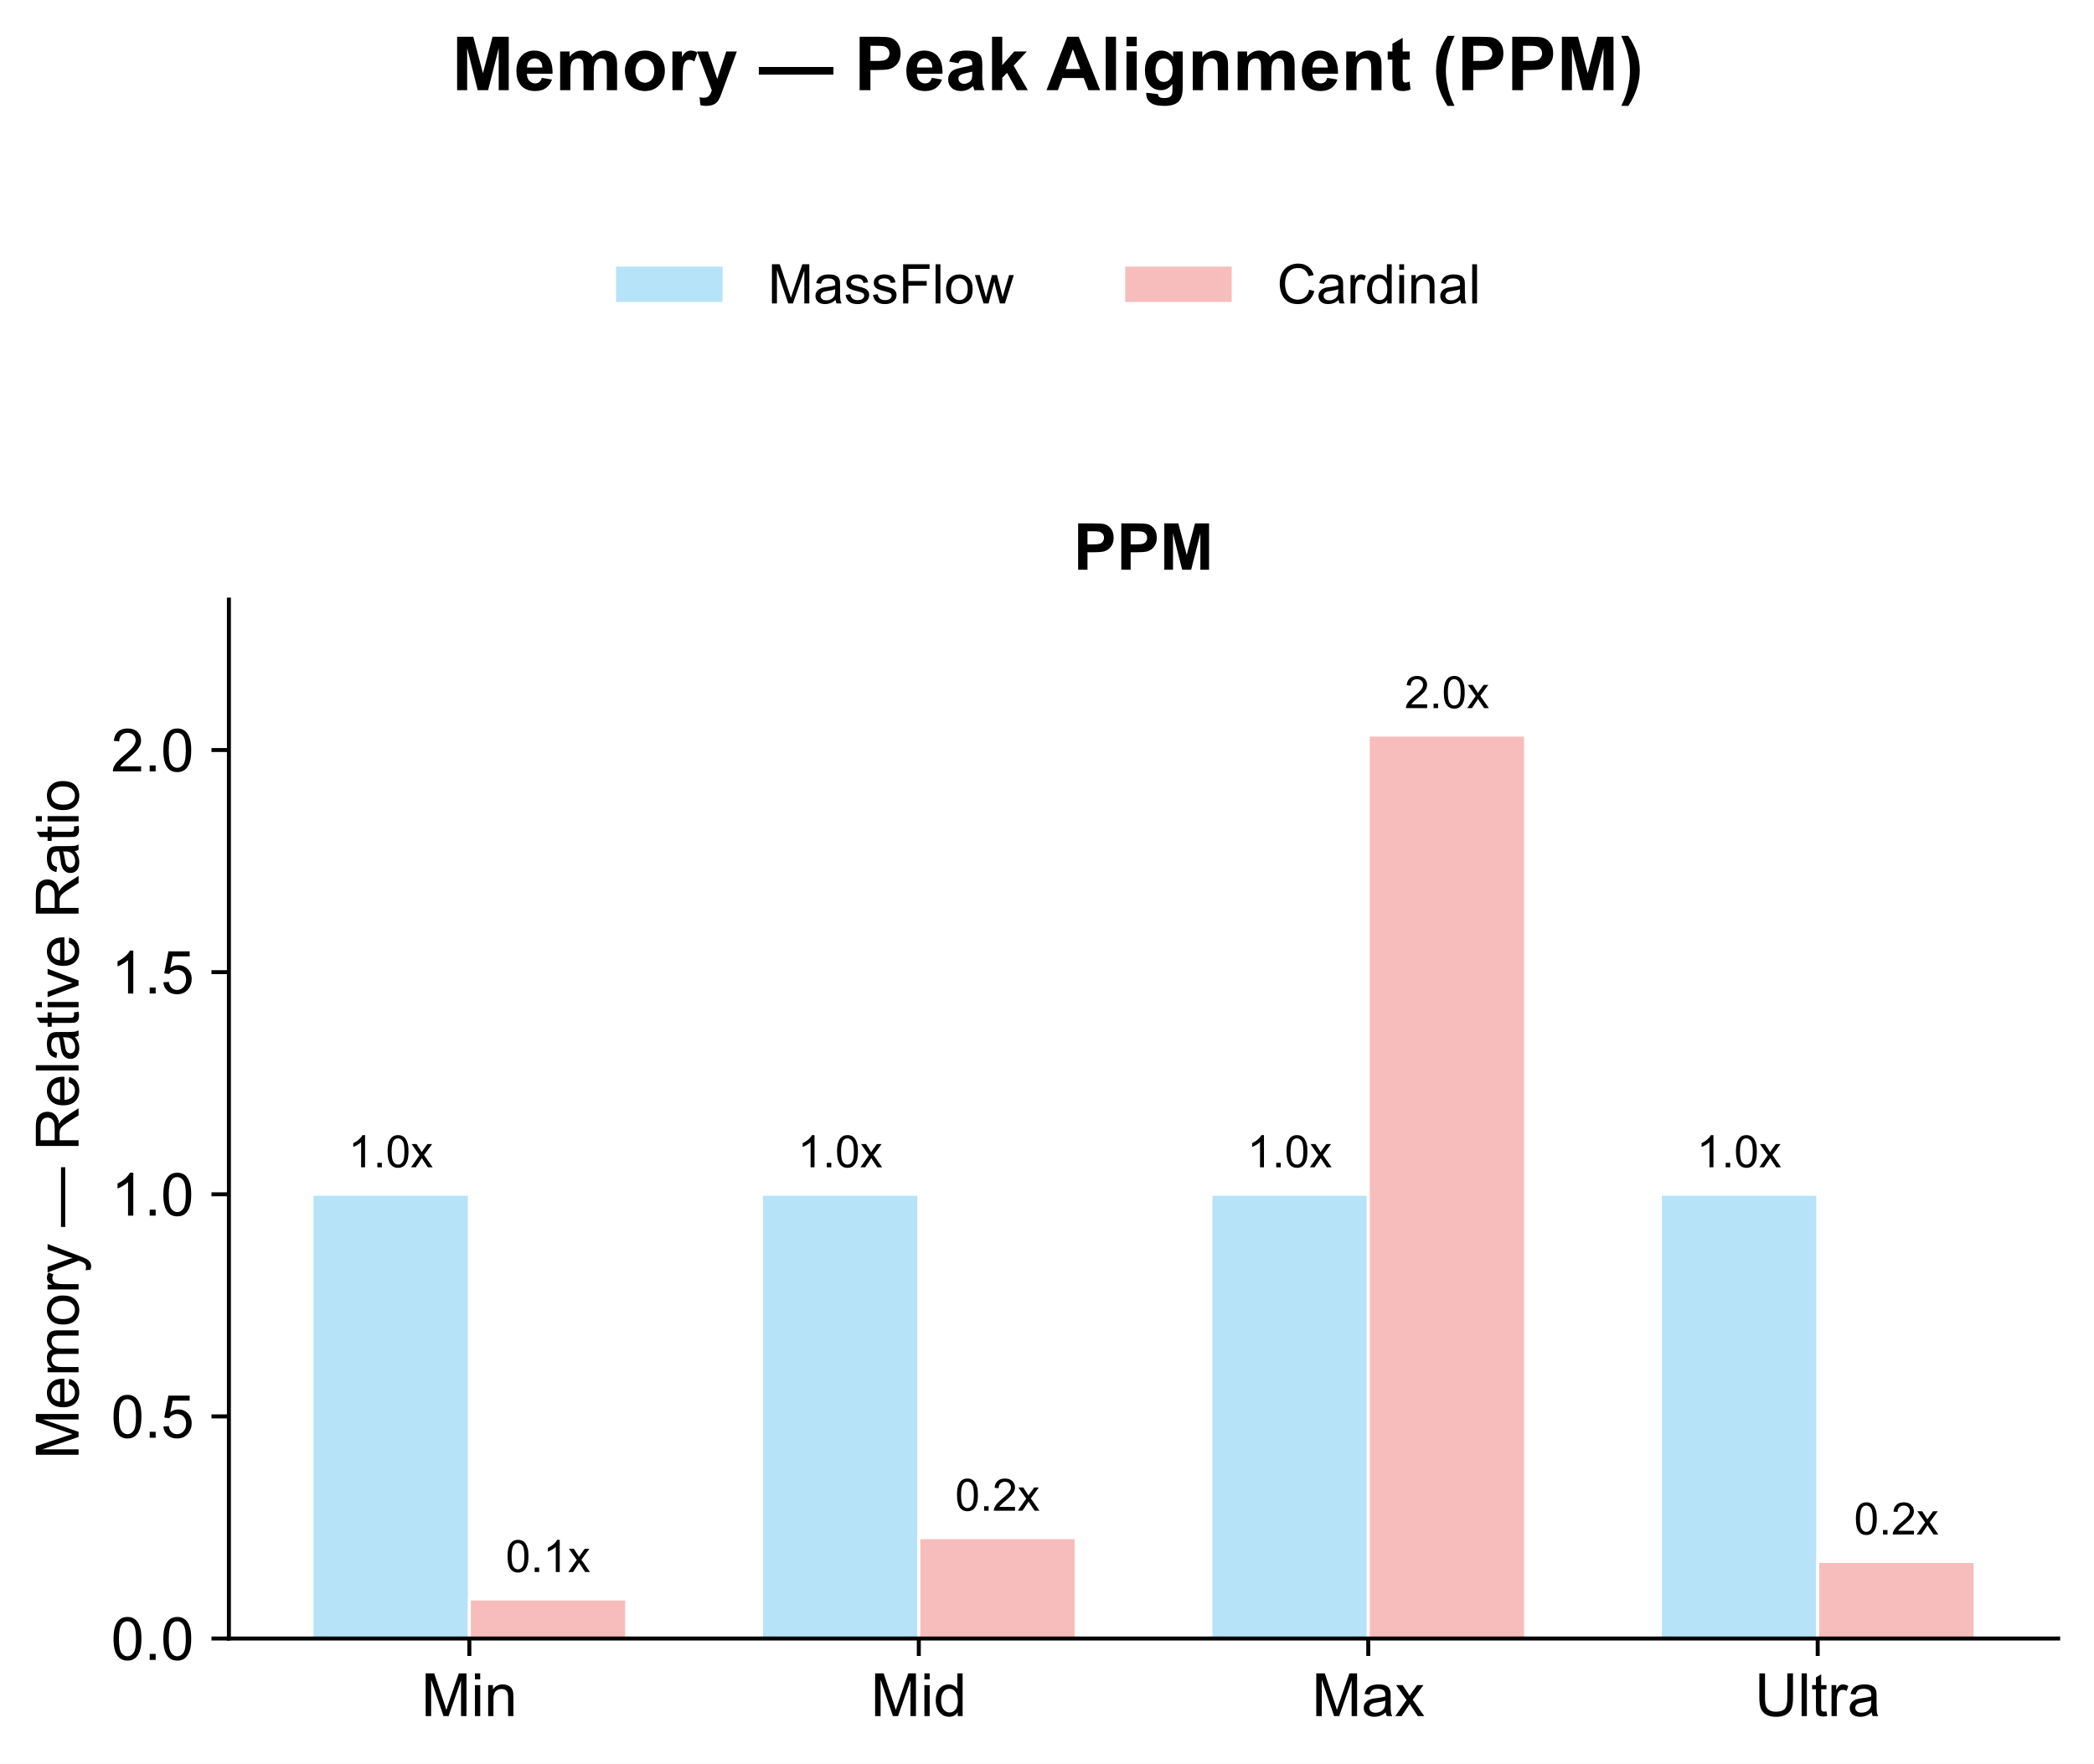
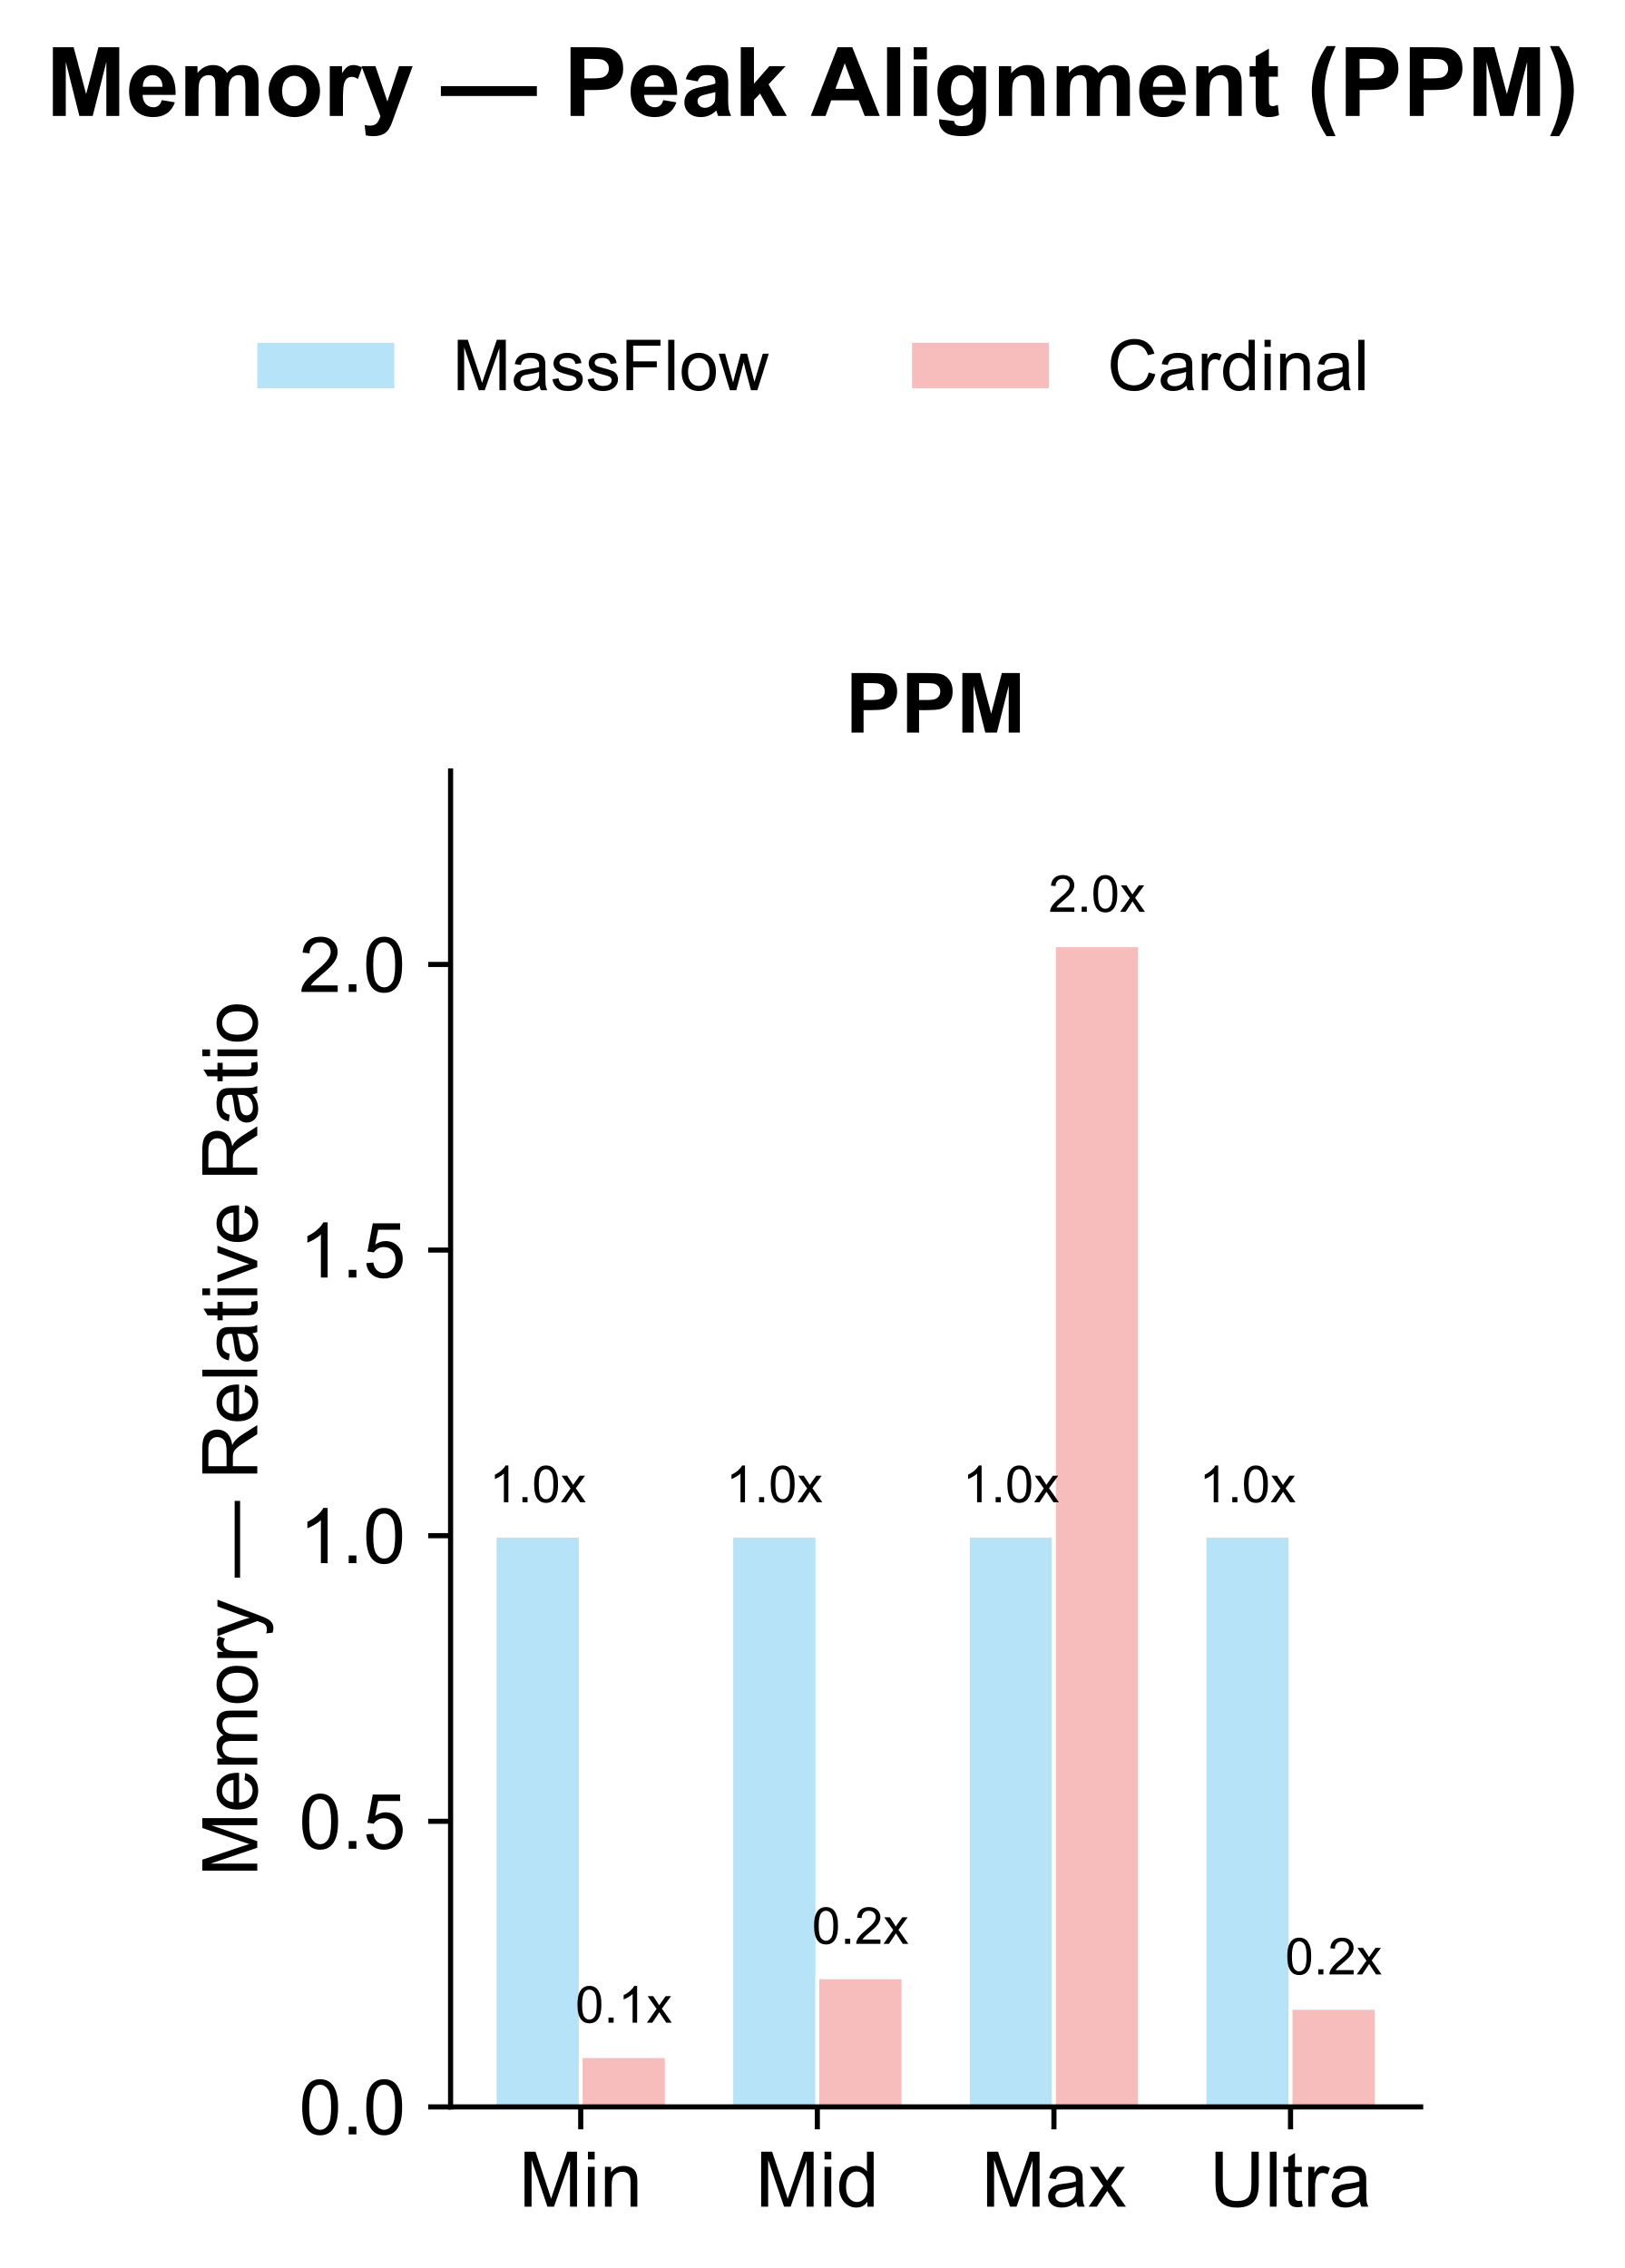
- <svg xmlns="http://www.w3.org/2000/svg" xmlns:xlink="http://www.w3.org/1999/xlink" width="420.769pt" height="354.414pt" viewBox="0 0 420.769 354.414" version="1.1">
+ <svg xmlns="http://www.w3.org/2000/svg" xmlns:xlink="http://www.w3.org/1999/xlink" width="253.873pt" height="354.414pt" viewBox="0 0 253.873 354.414" version="1.1">
  <defs>
    <style type="text/css">*{stroke-linejoin: round; stroke-linecap: butt}</style>
  </defs>
  <g id="figure_1">
    <g id="patch_1">
-       <path d="M 0 354.414  L 420.769 354.414  L 420.769 0  L 0 0  z " style="fill: #ffffff" />
+       <path d="M 0 354.414  L 253.873 354.414  L 253.873 0  L 0 0  z " style="fill: #ffffff" />
    </g>
    <g id="axes_1">
      <g id="patch_2">
-         <path d="M 45.995 329.24  L 413.569 329.24  L 413.569 120.48  L 45.995 120.48  z " style="fill: #ffffff" />
+         <path d="M 70.403 329.24  L 221.976 329.24  L 221.976 120.48  L 70.403 120.48  z " style="fill: #ffffff" />
      </g>
      <g id="patch_3">
-         <path d="M 62.703 329.24  L 94.312 329.24  L 94.312 239.975  L 62.703 239.975  z " clip-path="url(#p5a927bad70)" style="fill: #b6e3f8; stroke: #ffffff; stroke-width: 0.6; stroke-linejoin: miter" />
+         <path d="M 77.292 329.24  L 90.736 329.24  L 90.736 239.975  L 77.292 239.975  z " clip-path="url(#pa84dc35e44)" style="fill: #b6e3f8; stroke: #ffffff; stroke-width: 0.6; stroke-linejoin: miter" />
      </g>
      <g id="patch_4">
-         <path d="M 153.016 329.24  L 184.625 329.24  L 184.625 239.975  L 153.016 239.975  z " clip-path="url(#p5a927bad70)" style="fill: #b6e3f8; stroke: #ffffff; stroke-width: 0.6; stroke-linejoin: miter" />
+         <path d="M 114.262 329.24  L 127.705 329.24  L 127.705 239.975  L 114.262 239.975  z " clip-path="url(#pa84dc35e44)" style="fill: #b6e3f8; stroke: #ffffff; stroke-width: 0.6; stroke-linejoin: miter" />
      </g>
      <g id="patch_5">
-         <path d="M 243.329 329.24  L 274.938 329.24  L 274.938 239.975  L 243.329 239.975  z " clip-path="url(#p5a927bad70)" style="fill: #b6e3f8; stroke: #ffffff; stroke-width: 0.6; stroke-linejoin: miter" />
+         <path d="M 151.231 329.24  L 164.674 329.24  L 164.674 239.975  L 151.231 239.975  z " clip-path="url(#pa84dc35e44)" style="fill: #b6e3f8; stroke: #ffffff; stroke-width: 0.6; stroke-linejoin: miter" />
      </g>
      <g id="patch_6">
-         <path d="M 333.642 329.24  L 365.251 329.24  L 365.251 239.975  L 333.642 239.975  z " clip-path="url(#p5a927bad70)" style="fill: #b6e3f8; stroke: #ffffff; stroke-width: 0.6; stroke-linejoin: miter" />
+         <path d="M 188.2 329.24  L 201.643 329.24  L 201.643 239.975  L 188.2 239.975  z " clip-path="url(#pa84dc35e44)" style="fill: #b6e3f8; stroke: #ffffff; stroke-width: 0.6; stroke-linejoin: miter" />
      </g>
      <g id="patch_7">
-         <path d="M 94.312 329.24  L 125.922 329.24  L 125.922 321.3  L 94.312 321.3  z " clip-path="url(#p5a927bad70)" style="fill: #f7bdbc; stroke: #ffffff; stroke-width: 0.6; stroke-linejoin: miter" />
+         <path d="M 90.736 329.24  L 104.179 329.24  L 104.179 321.3  L 90.736 321.3  z " clip-path="url(#pa84dc35e44)" style="fill: #f7bdbc; stroke: #ffffff; stroke-width: 0.6; stroke-linejoin: miter" />
      </g>
      <g id="patch_8">
-         <path d="M 184.625 329.24  L 216.235 329.24  L 216.235 308.981  L 184.625 308.981  z " clip-path="url(#p5a927bad70)" style="fill: #f7bdbc; stroke: #ffffff; stroke-width: 0.6; stroke-linejoin: miter" />
+         <path d="M 127.705 329.24  L 141.148 329.24  L 141.148 308.981  L 127.705 308.981  z " clip-path="url(#pa84dc35e44)" style="fill: #f7bdbc; stroke: #ffffff; stroke-width: 0.6; stroke-linejoin: miter" />
      </g>
      <g id="patch_9">
-         <path d="M 274.938 329.24  L 306.548 329.24  L 306.548 147.71  L 274.938 147.71  z " clip-path="url(#p5a927bad70)" style="fill: #f7bdbc; stroke: #ffffff; stroke-width: 0.6; stroke-linejoin: miter" />
+         <path d="M 164.674 329.24  L 178.117 329.24  L 178.117 147.71  L 164.674 147.71  z " clip-path="url(#pa84dc35e44)" style="fill: #f7bdbc; stroke: #ffffff; stroke-width: 0.6; stroke-linejoin: miter" />
      </g>
      <g id="patch_10">
-         <path d="M 365.251 329.24  L 396.861 329.24  L 396.861 313.763  L 365.251 313.763  z " clip-path="url(#p5a927bad70)" style="fill: #f7bdbc; stroke: #ffffff; stroke-width: 0.6; stroke-linejoin: miter" />
+         <path d="M 201.643 329.24  L 215.087 329.24  L 215.087 313.763  L 201.643 313.763  z " clip-path="url(#pa84dc35e44)" style="fill: #f7bdbc; stroke: #ffffff; stroke-width: 0.6; stroke-linejoin: miter" />
      </g>
      <g id="matplotlib.axis_1">
        <g id="xtick_1">
          <g id="line2d_1">
            <defs>
-               <path id="mf1ffdac01d" d="M 0 0  L 0 3.5  " style="stroke: #000000; stroke-width: 0.8" />
+               <path id="mf8860fa8dc" d="M 0 0  L 0 3.5  " style="stroke: #000000; stroke-width: 0.8" />
            </defs>
            <g>
-               <use xlink:href="#mf1ffdac01d" x="94.312" y="329.24" style="stroke: #000000; stroke-width: 0.8" />
+               <use xlink:href="#mf8860fa8dc" x="90.736" y="329.24" style="stroke: #000000; stroke-width: 0.8" />
            </g>
          </g>
          <g id="text_1">
-             <g transform="translate(84.64493 344.8294) scale(0.12 -0.12)">
+             <g transform="translate(81.06814 344.8294) scale(0.12 -0.12)">
              <defs>
                <path id="ArialMT-4d" d="M 475 0  L 475 4581  L 1388 4581  L 2472 1338  Q 2622 884 2691 659  Q 2769 909 2934 1394  L 4031 4581  L 4847 4581  L 4847 0  L 4263 0  L 4263 3834  L 2931 0  L 2384 0  L 1059 3900  L 1059 0  L 475 0  z " transform="scale(0.015625)" />
                <path id="ArialMT-69" d="M 425 3934  L 425 4581  L 988 4581  L 988 3934  L 425 3934  z M 425 0  L 425 3319  L 988 3319  L 988 0  L 425 0  z " transform="scale(0.015625)" />
                <path id="ArialMT-6e" d="M 422 0  L 422 3319  L 928 3319  L 928 2847  Q 1294 3394 1984 3394  Q 2284 3394 2536 3286  Q 2788 3178 2913 3003  Q 3038 2828 3088 2588  Q 3119 2431 3119 2041  L 3119 0  L 2556 0  L 2556 2019  Q 2556 2363 2490 2533  Q 2425 2703 2258 2804  Q 2091 2906 1866 2906  Q 1506 2906 1245 2678  Q 984 2450 984 1813  L 984 0  L 422 0  z " transform="scale(0.015625)" />
              </defs>
              <use xlink:href="#ArialMT-4d" />
              <use xlink:href="#ArialMT-69" transform="translate(83.30078 0)" />
              <use xlink:href="#ArialMT-6e" transform="translate(105.5176 0)" />
            </g>
          </g>
        </g>
        <g id="xtick_2">
          <g id="line2d_2">
            <g>
-               <use xlink:href="#mf1ffdac01d" x="184.625" y="329.24" style="stroke: #000000; stroke-width: 0.8" />
+               <use xlink:href="#mf8860fa8dc" x="127.705" y="329.24" style="stroke: #000000; stroke-width: 0.8" />
            </g>
          </g>
          <g id="text_2">
-             <g transform="translate(174.9579 344.8294) scale(0.12 -0.12)">
+             <g transform="translate(118.0373 344.8294) scale(0.12 -0.12)">
              <defs>
                <path id="ArialMT-64" d="M 2575 0  L 2575 419  Q 2259 -75 1647 -75  Q 1250 -75 917 144  Q 584 363 401 755  Q 219 1147 219 1656  Q 219 2153 384 2558  Q 550 2963 881 3178  Q 1213 3394 1622 3394  Q 1922 3394 2156 3267  Q 2391 3141 2538 2938  L 2538 4581  L 3097 4581  L 3097 0  L 2575 0  z M 797 1656  Q 797 1019 1065 703  Q 1334 388 1700 388  Q 2069 388 2326 689  Q 2584 991 2584 1609  Q 2584 2291 2321 2609  Q 2059 2928 1675 2928  Q 1300 2928 1048 2622  Q 797 2316 797 1656  z " transform="scale(0.015625)" />
              </defs>
              <use xlink:href="#ArialMT-4d" />
              <use xlink:href="#ArialMT-69" transform="translate(83.30078 0)" />
              <use xlink:href="#ArialMT-64" transform="translate(105.5176 0)" />
            </g>
          </g>
        </g>
        <g id="xtick_3">
          <g id="line2d_3">
            <g>
-               <use xlink:href="#mf1ffdac01d" x="274.938" y="329.24" style="stroke: #000000; stroke-width: 0.8" />
+               <use xlink:href="#mf8860fa8dc" x="164.674" y="329.24" style="stroke: #000000; stroke-width: 0.8" />
            </g>
          </g>
          <g id="text_3">
-             <g transform="translate(263.604 344.8294) scale(0.12 -0.12)">
+             <g transform="translate(153.3397 344.8294) scale(0.12 -0.12)">
              <defs>
                <path id="ArialMT-61" d="M 2588 409  Q 2275 144 1986 34  Q 1697 -75 1366 -75  Q 819 -75 525 192  Q 231 459 231 875  Q 231 1119 342 1320  Q 453 1522 633 1644  Q 813 1766 1038 1828  Q 1203 1872 1538 1913  Q 2219 1994 2541 2106  Q 2544 2222 2544 2253  Q 2544 2597 2384 2738  Q 2169 2928 1744 2928  Q 1347 2928 1158 2789  Q 969 2650 878 2297  L 328 2372  Q 403 2725 575 2942  Q 747 3159 1072 3276  Q 1397 3394 1825 3394  Q 2250 3394 2515 3294  Q 2781 3194 2906 3042  Q 3031 2891 3081 2659  Q 3109 2516 3109 2141  L 3109 1391  Q 3109 606 3145 398  Q 3181 191 3288 0  L 2700 0  Q 2613 175 2588 409  z M 2541 1666  Q 2234 1541 1622 1453  Q 1275 1403 1131 1340  Q 988 1278 909 1158  Q 831 1038 831 891  Q 831 666 1001 516  Q 1172 366 1500 366  Q 1825 366 2078 508  Q 2331 650 2450 897  Q 2541 1088 2541 1459  L 2541 1666  z " transform="scale(0.015625)" />
                <path id="ArialMT-78" d="M 47 0  L 1259 1725  L 138 3319  L 841 3319  L 1350 2541  Q 1494 2319 1581 2169  Q 1719 2375 1834 2534  L 2394 3319  L 3066 3319  L 1919 1756  L 3153 0  L 2463 0  L 1781 1031  L 1600 1309  L 728 0  L 47 0  z " transform="scale(0.015625)" />
              </defs>
              <use xlink:href="#ArialMT-4d" />
              <use xlink:href="#ArialMT-61" transform="translate(83.30078 0)" />
              <use xlink:href="#ArialMT-78" transform="translate(138.916 0)" />
            </g>
          </g>
        </g>
        <g id="xtick_4">
          <g id="line2d_4">
            <g>
-               <use xlink:href="#mf1ffdac01d" x="365.251" y="329.24" style="stroke: #000000; stroke-width: 0.8" />
+               <use xlink:href="#mf8860fa8dc" x="201.643" y="329.24" style="stroke: #000000; stroke-width: 0.8" />
            </g>
          </g>
          <g id="text_4">
-             <g transform="translate(352.5838 344.8294) scale(0.12 -0.12)">
+             <g transform="translate(188.9758 344.8294) scale(0.12 -0.12)">
              <defs>
                <path id="ArialMT-55" d="M 3500 4581  L 4106 4581  L 4106 1934  Q 4106 1244 3950 837  Q 3794 431 3386 176  Q 2978 -78 2316 -78  Q 1672 -78 1262 144  Q 853 366 678 786  Q 503 1206 503 1934  L 503 4581  L 1109 4581  L 1109 1938  Q 1109 1341 1220 1058  Q 1331 775 1601 622  Q 1872 469 2263 469  Q 2931 469 3215 772  Q 3500 1075 3500 1938  L 3500 4581  z " transform="scale(0.015625)" />
                <path id="ArialMT-6c" d="M 409 0  L 409 4581  L 972 4581  L 972 0  L 409 0  z " transform="scale(0.015625)" />
                <path id="ArialMT-74" d="M 1650 503  L 1731 6  Q 1494 -44 1306 -44  Q 1000 -44 831 53  Q 663 150 594 308  Q 525 466 525 972  L 525 2881  L 113 2881  L 113 3319  L 525 3319  L 525 4141  L 1084 4478  L 1084 3319  L 1650 3319  L 1650 2881  L 1084 2881  L 1084 941  Q 1084 700 1114 631  Q 1144 563 1211 522  Q 1278 481 1403 481  Q 1497 481 1650 503  z " transform="scale(0.015625)" />
                <path id="ArialMT-72" d="M 416 0  L 416 3319  L 922 3319  L 922 2816  Q 1116 3169 1280 3281  Q 1444 3394 1641 3394  Q 1925 3394 2219 3213  L 2025 2691  Q 1819 2813 1613 2813  Q 1428 2813 1281 2702  Q 1134 2591 1072 2394  Q 978 2094 978 1738  L 978 0  L 416 0  z " transform="scale(0.015625)" />
              </defs>
              <use xlink:href="#ArialMT-55" />
              <use xlink:href="#ArialMT-6c" transform="translate(72.2168 0)" />
              <use xlink:href="#ArialMT-74" transform="translate(94.43359 0)" />
              <use xlink:href="#ArialMT-72" transform="translate(122.2168 0)" />
              <use xlink:href="#ArialMT-61" transform="translate(155.5176 0)" />
            </g>
          </g>
        </g>
      </g>
      <g id="matplotlib.axis_2">
        <g id="ytick_1">
          <g id="line2d_5">
            <defs>
-               <path id="m95d7e58c2b" d="M 0 0  L -3.5 0  " style="stroke: #000000; stroke-width: 0.8" />
+               <path id="ma672ffa39c" d="M 0 0  L -3.5 0  " style="stroke: #000000; stroke-width: 0.8" />
            </defs>
            <g>
-               <use xlink:href="#m95d7e58c2b" x="45.995" y="329.24" style="stroke: #000000; stroke-width: 0.8" />
+               <use xlink:href="#ma672ffa39c" x="70.403" y="329.24" style="stroke: #000000; stroke-width: 0.8" />
            </g>
          </g>
          <g id="text_5">
-             <g transform="translate(22.315 333.5347) scale(0.12 -0.12)">
+             <g transform="translate(46.72258 333.5347) scale(0.12 -0.12)">
              <defs>
                <path id="ArialMT-30" d="M 266 2259  Q 266 3072 433 3567  Q 600 4063 929 4331  Q 1259 4600 1759 4600  Q 2128 4600 2406 4451  Q 2684 4303 2865 4023  Q 3047 3744 3150 3342  Q 3253 2941 3253 2259  Q 3253 1453 3087 958  Q 2922 463 2592 192  Q 2263 -78 1759 -78  Q 1097 -78 719 397  Q 266 969 266 2259  z M 844 2259  Q 844 1131 1108 757  Q 1372 384 1759 384  Q 2147 384 2411 759  Q 2675 1134 2675 2259  Q 2675 3391 2411 3762  Q 2147 4134 1753 4134  Q 1366 4134 1134 3806  Q 844 3388 844 2259  z " transform="scale(0.015625)" />
                <path id="ArialMT-2e" d="M 581 0  L 581 641  L 1222 641  L 1222 0  L 581 0  z " transform="scale(0.015625)" />
              </defs>
              <use xlink:href="#ArialMT-30" />
              <use xlink:href="#ArialMT-2e" transform="translate(55.61523 0)" />
              <use xlink:href="#ArialMT-30" transform="translate(83.39844 0)" />
            </g>
          </g>
        </g>
        <g id="ytick_2">
          <g id="line2d_6">
            <g>
-               <use xlink:href="#m95d7e58c2b" x="45.995" y="284.607" style="stroke: #000000; stroke-width: 0.8" />
+               <use xlink:href="#ma672ffa39c" x="70.403" y="284.607" style="stroke: #000000; stroke-width: 0.8" />
            </g>
          </g>
          <g id="text_6">
-             <g transform="translate(22.315 288.902) scale(0.12 -0.12)">
+             <g transform="translate(46.72258 288.902) scale(0.12 -0.12)">
              <defs>
                <path id="ArialMT-35" d="M 266 1200  L 856 1250  Q 922 819 1161 601  Q 1400 384 1738 384  Q 2144 384 2425 690  Q 2706 997 2706 1503  Q 2706 1984 2436 2262  Q 2166 2541 1728 2541  Q 1456 2541 1237 2417  Q 1019 2294 894 2097  L 366 2166  L 809 4519  L 3088 4519  L 3088 3981  L 1259 3981  L 1013 2750  Q 1425 3038 1878 3038  Q 2478 3038 2890 2622  Q 3303 2206 3303 1553  Q 3303 931 2941 478  Q 2500 -78 1738 -78  Q 1113 -78 717 272  Q 322 622 266 1200  z " transform="scale(0.015625)" />
              </defs>
              <use xlink:href="#ArialMT-30" />
              <use xlink:href="#ArialMT-2e" transform="translate(55.61523 0)" />
              <use xlink:href="#ArialMT-35" transform="translate(83.39844 0)" />
            </g>
          </g>
        </g>
        <g id="ytick_3">
          <g id="line2d_7">
            <g>
-               <use xlink:href="#m95d7e58c2b" x="45.995" y="239.975" style="stroke: #000000; stroke-width: 0.8" />
+               <use xlink:href="#ma672ffa39c" x="70.403" y="239.975" style="stroke: #000000; stroke-width: 0.8" />
            </g>
          </g>
          <g id="text_7">
-             <g transform="translate(22.315 244.2693) scale(0.12 -0.12)">
+             <g transform="translate(46.72258 244.2693) scale(0.12 -0.12)">
              <defs>
                <path id="ArialMT-31" d="M 2384 0  L 1822 0  L 1822 3584  Q 1619 3391 1289 3197  Q 959 3003 697 2906  L 697 3450  Q 1169 3672 1522 3987  Q 1875 4303 2022 4600  L 2384 4600  L 2384 0  z " transform="scale(0.015625)" />
              </defs>
              <use xlink:href="#ArialMT-31" />
              <use xlink:href="#ArialMT-2e" transform="translate(55.61523 0)" />
              <use xlink:href="#ArialMT-30" transform="translate(83.39844 0)" />
            </g>
          </g>
        </g>
        <g id="ytick_4">
          <g id="line2d_8">
            <g>
-               <use xlink:href="#m95d7e58c2b" x="45.995" y="195.342" style="stroke: #000000; stroke-width: 0.8" />
+               <use xlink:href="#ma672ffa39c" x="70.403" y="195.342" style="stroke: #000000; stroke-width: 0.8" />
            </g>
          </g>
          <g id="text_8">
-             <g transform="translate(22.315 199.6367) scale(0.12 -0.12)">
+             <g transform="translate(46.72258 199.6367) scale(0.12 -0.12)">
              <use xlink:href="#ArialMT-31" />
              <use xlink:href="#ArialMT-2e" transform="translate(55.61523 0)" />
              <use xlink:href="#ArialMT-35" transform="translate(83.39844 0)" />
            </g>
          </g>
        </g>
        <g id="ytick_5">
          <g id="line2d_9">
            <g>
-               <use xlink:href="#m95d7e58c2b" x="45.995" y="150.709" style="stroke: #000000; stroke-width: 0.8" />
+               <use xlink:href="#ma672ffa39c" x="70.403" y="150.709" style="stroke: #000000; stroke-width: 0.8" />
            </g>
          </g>
          <g id="text_9">
-             <g transform="translate(22.315 155.004) scale(0.12 -0.12)">
+             <g transform="translate(46.72258 155.004) scale(0.12 -0.12)">
              <defs>
                <path id="ArialMT-32" d="M 3222 541  L 3222 0  L 194 0  Q 188 203 259 391  Q 375 700 629 1000  Q 884 1300 1366 1694  Q 2113 2306 2375 2664  Q 2638 3022 2638 3341  Q 2638 3675 2398 3904  Q 2159 4134 1775 4134  Q 1369 4134 1125 3890  Q 881 3647 878 3216  L 300 3275  Q 359 3922 746 4261  Q 1134 4600 1788 4600  Q 2447 4600 2831 4234  Q 3216 3869 3216 3328  Q 3216 3053 3103 2787  Q 2991 2522 2730 2228  Q 2469 1934 1863 1422  Q 1356 997 1212 845  Q 1069 694 975 541  L 3222 541  z " transform="scale(0.015625)" />
              </defs>
              <use xlink:href="#ArialMT-32" />
              <use xlink:href="#ArialMT-2e" transform="translate(55.61523 0)" />
              <use xlink:href="#ArialMT-30" transform="translate(83.39844 0)" />
            </g>
          </g>
        </g>
        <g id="text_10">
-           <g transform="translate(15.78937 293.2094) rotate(-90) scale(0.12 -0.12)">
+           <g transform="translate(40.19695 293.2094) rotate(-90) scale(0.12 -0.12)">
            <defs>
              <path id="ArialMT-65" d="M 2694 1069  L 3275 997  Q 3138 488 2766 206  Q 2394 -75 1816 -75  Q 1088 -75 661 373  Q 234 822 234 1631  Q 234 2469 665 2931  Q 1097 3394 1784 3394  Q 2450 3394 2872 2941  Q 3294 2488 3294 1666  Q 3294 1616 3291 1516  L 816 1516  Q 847 969 1125 678  Q 1403 388 1819 388  Q 2128 388 2347 550  Q 2566 713 2694 1069  z M 847 1978  L 2700 1978  Q 2663 2397 2488 2606  Q 2219 2931 1791 2931  Q 1403 2931 1139 2672  Q 875 2413 847 1978  z " transform="scale(0.015625)" />
              <path id="ArialMT-6d" d="M 422 0  L 422 3319  L 925 3319  L 925 2853  Q 1081 3097 1340 3245  Q 1600 3394 1931 3394  Q 2300 3394 2536 3241  Q 2772 3088 2869 2813  Q 3263 3394 3894 3394  Q 4388 3394 4653 3120  Q 4919 2847 4919 2278  L 4919 0  L 4359 0  L 4359 2091  Q 4359 2428 4304 2576  Q 4250 2725 4106 2815  Q 3963 2906 3769 2906  Q 3419 2906 3187 2673  Q 2956 2441 2956 1928  L 2956 0  L 2394 0  L 2394 2156  Q 2394 2531 2256 2718  Q 2119 2906 1806 2906  Q 1569 2906 1367 2781  Q 1166 2656 1075 2415  Q 984 2175 984 1722  L 984 0  L 422 0  z " transform="scale(0.015625)" />
              <path id="ArialMT-6f" d="M 213 1659  Q 213 2581 725 3025  Q 1153 3394 1769 3394  Q 2453 3394 2887 2945  Q 3322 2497 3322 1706  Q 3322 1066 3130 698  Q 2938 331 2570 128  Q 2203 -75 1769 -75  Q 1072 -75 642 372  Q 213 819 213 1659  z M 791 1659  Q 791 1022 1069 705  Q 1347 388 1769 388  Q 2188 388 2466 706  Q 2744 1025 2744 1678  Q 2744 2294 2464 2611  Q 2184 2928 1769 2928  Q 1347 2928 1069 2612  Q 791 2297 791 1659  z " transform="scale(0.015625)" />
              <path id="ArialMT-79" d="M 397 -1278  L 334 -750  Q 519 -800 656 -800  Q 844 -800 956 -737  Q 1069 -675 1141 -563  Q 1194 -478 1313 -144  Q 1328 -97 1363 -6  L 103 3319  L 709 3319  L 1400 1397  Q 1534 1031 1641 628  Q 1738 1016 1872 1384  L 2581 3319  L 3144 3319  L 1881 -56  Q 1678 -603 1566 -809  Q 1416 -1088 1222 -1217  Q 1028 -1347 759 -1347  Q 597 -1347 397 -1278  z " transform="scale(0.015625)" />
              <path id="ArialMT-20" transform="scale(0.015625)" />
              <path id="ArialMT-2014" d="M 0 1431  L 0 1884  L 6400 1884  L 6400 1431  L 0 1431  z " transform="scale(0.015625)" />
              <path id="ArialMT-52" d="M 503 0  L 503 4581  L 2534 4581  Q 3147 4581 3465 4457  Q 3784 4334 3975 4021  Q 4166 3709 4166 3331  Q 4166 2844 3850 2509  Q 3534 2175 2875 2084  Q 3116 1969 3241 1856  Q 3506 1613 3744 1247  L 4541 0  L 3778 0  L 3172 953  Q 2906 1366 2734 1584  Q 2563 1803 2427 1890  Q 2291 1978 2150 2013  Q 2047 2034 1813 2034  L 1109 2034  L 1109 0  L 503 0  z M 1109 2559  L 2413 2559  Q 2828 2559 3062 2645  Q 3297 2731 3419 2920  Q 3541 3109 3541 3331  Q 3541 3656 3305 3865  Q 3069 4075 2559 4075  L 1109 4075  L 1109 2559  z " transform="scale(0.015625)" />
              <path id="ArialMT-76" d="M 1344 0  L 81 3319  L 675 3319  L 1388 1331  Q 1503 1009 1600 663  Q 1675 925 1809 1294  L 2547 3319  L 3125 3319  L 1869 0  L 1344 0  z " transform="scale(0.015625)" />
            </defs>
            <use xlink:href="#ArialMT-4d" />
            <use xlink:href="#ArialMT-65" transform="translate(83.30078 0)" />
            <use xlink:href="#ArialMT-6d" transform="translate(138.916 0)" />
            <use xlink:href="#ArialMT-6f" transform="translate(222.2168 0)" />
            <use xlink:href="#ArialMT-72" transform="translate(277.832 0)" />
            <use xlink:href="#ArialMT-79" transform="translate(311.1328 0)" />
            <use xlink:href="#ArialMT-20" transform="translate(361.1328 0)" />
            <use xlink:href="#ArialMT-2014" transform="translate(388.916 0)" />
            <use xlink:href="#ArialMT-20" transform="translate(488.916 0)" />
            <use xlink:href="#ArialMT-52" transform="translate(516.6992 0)" />
            <use xlink:href="#ArialMT-65" transform="translate(588.916 0)" />
            <use xlink:href="#ArialMT-6c" transform="translate(644.5312 0)" />
            <use xlink:href="#ArialMT-61" transform="translate(666.748 0)" />
            <use xlink:href="#ArialMT-74" transform="translate(722.3633 0)" />
            <use xlink:href="#ArialMT-69" transform="translate(750.1465 0)" />
            <use xlink:href="#ArialMT-76" transform="translate(772.3633 0)" />
            <use xlink:href="#ArialMT-65" transform="translate(822.3633 0)" />
            <use xlink:href="#ArialMT-20" transform="translate(877.9785 0)" />
            <use xlink:href="#ArialMT-52" transform="translate(905.7617 0)" />
            <use xlink:href="#ArialMT-61" transform="translate(977.9785 0)" />
            <use xlink:href="#ArialMT-74" transform="translate(1033.594 0)" />
            <use xlink:href="#ArialMT-69" transform="translate(1061.377 0)" />
            <use xlink:href="#ArialMT-6f" transform="translate(1083.594 0)" />
          </g>
        </g>
      </g>
      <g id="patch_11">
-         <path d="M 45.995 329.24  L 45.995 120.48  " style="fill: none; stroke: #000000; stroke-width: 0.8; stroke-linejoin: miter; stroke-linecap: square" />
+         <path d="M 70.403 329.24  L 70.403 120.48  " style="fill: none; stroke: #000000; stroke-width: 0.8; stroke-linejoin: miter; stroke-linecap: square" />
      </g>
      <g id="patch_12">
-         <path d="M 45.995 329.24  L 413.569 329.24  " style="fill: none; stroke: #000000; stroke-width: 0.8; stroke-linejoin: miter; stroke-linecap: square" />
+         <path d="M 70.403 329.24  L 221.976 329.24  " style="fill: none; stroke: #000000; stroke-width: 0.8; stroke-linejoin: miter; stroke-linecap: square" />
      </g>
      <g id="text_11">
-         <g transform="translate(70.00267 234.5553) scale(0.09 -0.09)">
+         <g transform="translate(76.45397 234.754) scale(0.08 -0.08)">
          <use xlink:href="#ArialMT-31" />
          <use xlink:href="#ArialMT-2e" transform="translate(55.61523 0)" />
          <use xlink:href="#ArialMT-30" transform="translate(83.39844 0)" />
          <use xlink:href="#ArialMT-78" transform="translate(139.0137 0)" />
        </g>
      </g>
      <g id="text_12">
-         <g transform="translate(160.3156 234.5553) scale(0.09 -0.09)">
+         <g transform="translate(113.4232 234.754) scale(0.08 -0.08)">
          <use xlink:href="#ArialMT-31" />
          <use xlink:href="#ArialMT-2e" transform="translate(55.61523 0)" />
          <use xlink:href="#ArialMT-30" transform="translate(83.39844 0)" />
          <use xlink:href="#ArialMT-78" transform="translate(139.0137 0)" />
        </g>
      </g>
      <g id="text_13">
-         <g transform="translate(250.6286 234.5553) scale(0.09 -0.09)">
+         <g transform="translate(150.3924 234.754) scale(0.08 -0.08)">
          <use xlink:href="#ArialMT-31" />
          <use xlink:href="#ArialMT-2e" transform="translate(55.61523 0)" />
          <use xlink:href="#ArialMT-30" transform="translate(83.39844 0)" />
          <use xlink:href="#ArialMT-78" transform="translate(139.0137 0)" />
        </g>
      </g>
      <g id="text_14">
-         <g transform="translate(340.9415 234.5553) scale(0.09 -0.09)">
+         <g transform="translate(187.3616 234.754) scale(0.08 -0.08)">
          <use xlink:href="#ArialMT-31" />
          <use xlink:href="#ArialMT-2e" transform="translate(55.61523 0)" />
          <use xlink:href="#ArialMT-30" transform="translate(83.39844 0)" />
          <use xlink:href="#ArialMT-78" transform="translate(139.0137 0)" />
        </g>
      </g>
      <g id="text_15">
-         <g transform="translate(101.6122 315.8809) scale(0.09 -0.09)">
+         <g transform="translate(89.89732 316.0797) scale(0.08 -0.08)">
          <use xlink:href="#ArialMT-30" />
          <use xlink:href="#ArialMT-2e" transform="translate(55.61523 0)" />
          <use xlink:href="#ArialMT-31" transform="translate(83.39844 0)" />
          <use xlink:href="#ArialMT-78" transform="translate(139.0137 0)" />
        </g>
      </g>
      <g id="text_16">
-         <g transform="translate(191.9252 303.5613) scale(0.09 -0.09)">
+         <g transform="translate(126.8665 303.76) scale(0.08 -0.08)">
          <use xlink:href="#ArialMT-30" />
          <use xlink:href="#ArialMT-2e" transform="translate(55.61523 0)" />
          <use xlink:href="#ArialMT-32" transform="translate(83.39844 0)" />
          <use xlink:href="#ArialMT-78" transform="translate(139.0137 0)" />
        </g>
      </g>
      <g id="text_17">
-         <g transform="translate(282.2381 142.2902) scale(0.09 -0.09)">
+         <g transform="translate(163.8357 142.489) scale(0.08 -0.08)">
          <use xlink:href="#ArialMT-32" />
          <use xlink:href="#ArialMT-2e" transform="translate(55.61523 0)" />
          <use xlink:href="#ArialMT-30" transform="translate(83.39844 0)" />
          <use xlink:href="#ArialMT-78" transform="translate(139.0137 0)" />
        </g>
      </g>
      <g id="text_18">
-         <g transform="translate(372.5511 308.3432) scale(0.09 -0.09)">
+         <g transform="translate(200.8049 308.542) scale(0.08 -0.08)">
          <use xlink:href="#ArialMT-30" />
          <use xlink:href="#ArialMT-2e" transform="translate(55.61523 0)" />
          <use xlink:href="#ArialMT-32" transform="translate(83.39844 0)" />
          <use xlink:href="#ArialMT-78" transform="translate(139.0137 0)" />
        </g>
      </g>
      <g id="text_19">
-         <g transform="translate(215.6962 114.48) scale(0.13 -0.13)">
+         <g transform="translate(132.1037 114.48) scale(0.13 -0.13)">
          <defs>
            <path id="Arial-BoldMT-50" d="M 466 0  L 466 4581  L 1950 4581  Q 2794 4581 3050 4513  Q 3444 4409 3709 4064  Q 3975 3719 3975 3172  Q 3975 2750 3822 2462  Q 3669 2175 3433 2011  Q 3197 1847 2953 1794  Q 2622 1728 1994 1728  L 1391 1728  L 1391 0  L 466 0  z M 1391 3806  L 1391 2506  L 1897 2506  Q 2444 2506 2628 2578  Q 2813 2650 2917 2803  Q 3022 2956 3022 3159  Q 3022 3409 2875 3571  Q 2728 3734 2503 3775  Q 2338 3806 1838 3806  L 1391 3806  z " transform="scale(0.015625)" />
            <path id="Arial-BoldMT-4d" d="M 453 0  L 453 4581  L 1838 4581  L 2669 1456  L 3491 4581  L 4878 4581  L 4878 0  L 4019 0  L 4019 3606  L 3109 0  L 2219 0  L 1313 3606  L 1313 0  L 453 0  z " transform="scale(0.015625)" />
          </defs>
          <use xlink:href="#Arial-BoldMT-50" />
          <use xlink:href="#Arial-BoldMT-50" transform="translate(66.69922 0)" />
          <use xlink:href="#Arial-BoldMT-4d" transform="translate(133.3984 0)" />
        </g>
      </g>
    </g>
    <g id="text_20">
-       <g transform="translate(90.79242 18.11953) scale(0.15 -0.15)">
+       <g transform="translate(7.2 18.11953) scale(0.15 -0.15)">
        <defs>
          <path id="Arial-BoldMT-65" d="M 2381 1056  L 3256 909  Q 3088 428 2723 176  Q 2359 -75 1813 -75  Q 947 -75 531 491  Q 203 944 203 1634  Q 203 2459 634 2926  Q 1066 3394 1725 3394  Q 2466 3394 2894 2905  Q 3322 2416 3303 1406  L 1103 1406  Q 1113 1016 1316 798  Q 1519 581 1822 581  Q 2028 581 2168 693  Q 2309 806 2381 1056  z M 2431 1944  Q 2422 2325 2234 2523  Q 2047 2722 1778 2722  Q 1491 2722 1303 2513  Q 1116 2303 1119 1944  L 2431 1944  z " transform="scale(0.015625)" />
          <path id="Arial-BoldMT-6d" d="M 394 3319  L 1203 3319  L 1203 2866  Q 1638 3394 2238 3394  Q 2556 3394 2790 3262  Q 3025 3131 3175 2866  Q 3394 3131 3647 3262  Q 3900 3394 4188 3394  Q 4553 3394 4806 3245  Q 5059 3097 5184 2809  Q 5275 2597 5275 2122  L 5275 0  L 4397 0  L 4397 1897  Q 4397 2391 4306 2534  Q 4184 2722 3931 2722  Q 3747 2722 3584 2609  Q 3422 2497 3350 2280  Q 3278 2063 3278 1594  L 3278 0  L 2400 0  L 2400 1819  Q 2400 2303 2353 2443  Q 2306 2584 2207 2653  Q 2109 2722 1941 2722  Q 1738 2722 1575 2612  Q 1413 2503 1342 2297  Q 1272 2091 1272 1613  L 1272 0  L 394 0  L 394 3319  z " transform="scale(0.015625)" />
          <path id="Arial-BoldMT-6f" d="M 256 1706  Q 256 2144 472 2553  Q 688 2963 1083 3178  Q 1478 3394 1966 3394  Q 2719 3394 3200 2905  Q 3681 2416 3681 1669  Q 3681 916 3195 420  Q 2709 -75 1972 -75  Q 1516 -75 1102 131  Q 688 338 472 736  Q 256 1134 256 1706  z M 1156 1659  Q 1156 1166 1390 903  Q 1625 641 1969 641  Q 2313 641 2545 903  Q 2778 1166 2778 1666  Q 2778 2153 2545 2415  Q 2313 2678 1969 2678  Q 1625 2678 1390 2415  Q 1156 2153 1156 1659  z " transform="scale(0.015625)" />
          <path id="Arial-BoldMT-72" d="M 1300 0  L 422 0  L 422 3319  L 1238 3319  L 1238 2847  Q 1447 3181 1614 3287  Q 1781 3394 1994 3394  Q 2294 3394 2572 3228  L 2300 2463  Q 2078 2606 1888 2606  Q 1703 2606 1575 2504  Q 1447 2403 1373 2137  Q 1300 1872 1300 1025  L 1300 0  z " transform="scale(0.015625)" />
          <path id="Arial-BoldMT-79" d="M 44 3319  L 978 3319  L 1772 963  L 2547 3319  L 3456 3319  L 2284 125  L 2075 -453  Q 1959 -744 1854 -897  Q 1750 -1050 1614 -1145  Q 1478 -1241 1279 -1294  Q 1081 -1347 831 -1347  Q 578 -1347 334 -1294  L 256 -606  Q 463 -647 628 -647  Q 934 -647 1081 -467  Q 1228 -288 1306 -9  L 44 3319  z " transform="scale(0.015625)" />
          <path id="Arial-BoldMT-20" transform="scale(0.015625)" />
          <path id="Arial-BoldMT-2014" d="M 0 1331  L 0 1988  L 6400 1988  L 6400 1331  L 0 1331  z " transform="scale(0.015625)" />
          <path id="Arial-BoldMT-61" d="M 1116 2306  L 319 2450  Q 453 2931 781 3162  Q 1109 3394 1756 3394  Q 2344 3394 2631 3255  Q 2919 3116 3036 2902  Q 3153 2688 3153 2116  L 3144 1091  Q 3144 653 3186 445  Q 3228 238 3344 0  L 2475 0  Q 2441 88 2391 259  Q 2369 338 2359 363  Q 2134 144 1878 34  Q 1622 -75 1331 -75  Q 819 -75 523 203  Q 228 481 228 906  Q 228 1188 362 1408  Q 497 1628 739 1745  Q 981 1863 1438 1950  Q 2053 2066 2291 2166  L 2291 2253  Q 2291 2506 2166 2614  Q 2041 2722 1694 2722  Q 1459 2722 1328 2630  Q 1197 2538 1116 2306  z M 2291 1594  Q 2122 1538 1756 1459  Q 1391 1381 1278 1306  Q 1106 1184 1106 997  Q 1106 813 1243 678  Q 1381 544 1594 544  Q 1831 544 2047 700  Q 2206 819 2256 991  Q 2291 1103 2291 1419  L 2291 1594  z " transform="scale(0.015625)" />
          <path id="Arial-BoldMT-6b" d="M 428 0  L 428 4581  L 1306 4581  L 1306 2150  L 2334 3319  L 3416 3319  L 2281 2106  L 3497 0  L 2550 0  L 1716 1491  L 1306 1063  L 1306 0  L 428 0  z " transform="scale(0.015625)" />
          <path id="Arial-BoldMT-41" d="M 4597 0  L 3591 0  L 3191 1041  L 1359 1041  L 981 0  L 0 0  L 1784 4581  L 2763 4581  L 4597 0  z M 2894 1813  L 2263 3513  L 1644 1813  L 2894 1813  z " transform="scale(0.015625)" />
          <path id="Arial-BoldMT-6c" d="M 459 0  L 459 4581  L 1338 4581  L 1338 0  L 459 0  z " transform="scale(0.015625)" />
          <path id="Arial-BoldMT-69" d="M 459 3769  L 459 4581  L 1338 4581  L 1338 3769  L 459 3769  z M 459 0  L 459 3319  L 1338 3319  L 1338 0  L 459 0  z " transform="scale(0.015625)" />
          <path id="Arial-BoldMT-67" d="M 378 -219  L 1381 -341  Q 1406 -516 1497 -581  Q 1622 -675 1891 -675  Q 2234 -675 2406 -572  Q 2522 -503 2581 -350  Q 2622 -241 2622 53  L 2622 538  Q 2228 0 1628 0  Q 959 0 569 566  Q 263 1013 263 1678  Q 263 2513 664 2953  Q 1066 3394 1663 3394  Q 2278 3394 2678 2853  L 2678 3319  L 3500 3319  L 3500 341  Q 3500 -247 3403 -537  Q 3306 -828 3131 -993  Q 2956 -1159 2664 -1253  Q 2372 -1347 1925 -1347  Q 1081 -1347 728 -1058  Q 375 -769 375 -325  Q 375 -281 378 -219  z M 1163 1728  Q 1163 1200 1367 954  Q 1572 709 1872 709  Q 2194 709 2416 961  Q 2638 1213 2638 1706  Q 2638 2222 2425 2472  Q 2213 2722 1888 2722  Q 1572 2722 1367 2476  Q 1163 2231 1163 1728  z " transform="scale(0.015625)" />
          <path id="Arial-BoldMT-6e" d="M 3478 0  L 2600 0  L 2600 1694  Q 2600 2231 2544 2389  Q 2488 2547 2361 2634  Q 2234 2722 2056 2722  Q 1828 2722 1647 2597  Q 1466 2472 1398 2265  Q 1331 2059 1331 1503  L 1331 0  L 453 0  L 453 3319  L 1269 3319  L 1269 2831  Q 1703 3394 2363 3394  Q 2653 3394 2893 3289  Q 3134 3184 3257 3021  Q 3381 2859 3429 2653  Q 3478 2447 3478 2063  L 3478 0  z " transform="scale(0.015625)" />
          <path id="Arial-BoldMT-74" d="M 1981 3319  L 1981 2619  L 1381 2619  L 1381 1281  Q 1381 875 1398 808  Q 1416 741 1477 697  Q 1538 653 1625 653  Q 1747 653 1978 738  L 2053 56  Q 1747 -75 1359 -75  Q 1122 -75 931 4  Q 741 84 652 211  Q 563 338 528 553  Q 500 706 500 1172  L 500 2619  L 97 2619  L 97 3319  L 500 3319  L 500 3978  L 1381 4491  L 1381 3319  L 1981 3319  z " transform="scale(0.015625)" />
          <path id="Arial-BoldMT-28" d="M 1916 -1347  L 1313 -1347  Q 834 -625 584 153  Q 334 931 334 1659  Q 334 2563 644 3369  Q 913 4069 1325 4659  L 1925 4659  Q 1497 3713 1336 3048  Q 1175 2384 1175 1641  Q 1175 1128 1270 590  Q 1366 53 1531 -431  Q 1641 -750 1916 -1347  z " transform="scale(0.015625)" />
          <path id="Arial-BoldMT-29" d="M 216 -1347  Q 475 -791 581 -494  Q 688 -197 778 190  Q 869 578 912 926  Q 956 1275 956 1641  Q 956 2384 797 3048  Q 638 3713 209 4659  L 806 4659  Q 1278 3988 1539 3234  Q 1800 2481 1800 1706  Q 1800 1053 1594 306  Q 1359 -531 822 -1347  L 216 -1347  z " transform="scale(0.015625)" />
        </defs>
        <use xlink:href="#Arial-BoldMT-4d" />
        <use xlink:href="#Arial-BoldMT-65" transform="translate(83.30078 0)" />
        <use xlink:href="#Arial-BoldMT-6d" transform="translate(138.916 0)" />
        <use xlink:href="#Arial-BoldMT-6f" transform="translate(227.832 0)" />
        <use xlink:href="#Arial-BoldMT-72" transform="translate(288.916 0)" />
        <use xlink:href="#Arial-BoldMT-79" transform="translate(327.832 0)" />
        <use xlink:href="#Arial-BoldMT-20" transform="translate(383.4473 0)" />
        <use xlink:href="#Arial-BoldMT-2014" transform="translate(411.2305 0)" />
        <use xlink:href="#Arial-BoldMT-20" transform="translate(511.2305 0)" />
        <use xlink:href="#Arial-BoldMT-50" transform="translate(539.0137 0)" />
        <use xlink:href="#Arial-BoldMT-65" transform="translate(605.7129 0)" />
        <use xlink:href="#Arial-BoldMT-61" transform="translate(661.3281 0)" />
        <use xlink:href="#Arial-BoldMT-6b" transform="translate(716.9434 0)" />
        <use xlink:href="#Arial-BoldMT-20" transform="translate(772.5586 0)" />
        <use xlink:href="#Arial-BoldMT-41" transform="translate(796.5918 0)" />
        <use xlink:href="#Arial-BoldMT-6c" transform="translate(868.8086 0)" />
        <use xlink:href="#Arial-BoldMT-69" transform="translate(896.5918 0)" />
        <use xlink:href="#Arial-BoldMT-67" transform="translate(924.375 0)" />
        <use xlink:href="#Arial-BoldMT-6e" transform="translate(985.459 0)" />
        <use xlink:href="#Arial-BoldMT-6d" transform="translate(1046.543 0)" />
        <use xlink:href="#Arial-BoldMT-65" transform="translate(1135.459 0)" />
        <use xlink:href="#Arial-BoldMT-6e" transform="translate(1191.074 0)" />
        <use xlink:href="#Arial-BoldMT-74" transform="translate(1252.158 0)" />
        <use xlink:href="#Arial-BoldMT-20" transform="translate(1285.459 0)" />
        <use xlink:href="#Arial-BoldMT-28" transform="translate(1313.242 0)" />
        <use xlink:href="#Arial-BoldMT-50" transform="translate(1346.543 0)" />
        <use xlink:href="#Arial-BoldMT-50" transform="translate(1413.242 0)" />
        <use xlink:href="#Arial-BoldMT-4d" transform="translate(1479.941 0)" />
        <use xlink:href="#Arial-BoldMT-29" transform="translate(1563.242 0)" />
      </g>
    </g>
    <g id="legend_1">
      <g id="patch_13">
-         <path d="M 123.496 60.974  L 145.496 60.974  L 145.496 53.274  L 123.496 53.274  z " style="fill: #b6e3f8; stroke: #ffffff; stroke-width: 0.6; stroke-linejoin: miter" />
+         <path d="M 39.903 60.974  L 61.903 60.974  L 61.903 53.274  L 39.903 53.274  z " style="fill: #b6e3f8; stroke: #ffffff; stroke-width: 0.6; stroke-linejoin: miter" />
      </g>
      <g id="text_21">
-         <g transform="translate(154.2955 60.97359) scale(0.11 -0.11)">
+         <g transform="translate(70.70312 60.97359) scale(0.11 -0.11)">
          <defs>
            <path id="ArialMT-73" d="M 197 991  L 753 1078  Q 800 744 1014 566  Q 1228 388 1613 388  Q 2000 388 2187 545  Q 2375 703 2375 916  Q 2375 1106 2209 1216  Q 2094 1291 1634 1406  Q 1016 1563 777 1677  Q 538 1791 414 1992  Q 291 2194 291 2438  Q 291 2659 392 2848  Q 494 3038 669 3163  Q 800 3259 1026 3326  Q 1253 3394 1513 3394  Q 1903 3394 2198 3281  Q 2494 3169 2634 2976  Q 2775 2784 2828 2463  L 2278 2388  Q 2241 2644 2061 2787  Q 1881 2931 1553 2931  Q 1166 2931 1000 2803  Q 834 2675 834 2503  Q 834 2394 903 2306  Q 972 2216 1119 2156  Q 1203 2125 1616 2013  Q 2213 1853 2448 1751  Q 2684 1650 2818 1456  Q 2953 1263 2953 975  Q 2953 694 2789 445  Q 2625 197 2315 61  Q 2006 -75 1616 -75  Q 969 -75 630 194  Q 291 463 197 991  z " transform="scale(0.015625)" />
            <path id="ArialMT-46" d="M 525 0  L 525 4581  L 3616 4581  L 3616 4041  L 1131 4041  L 1131 2622  L 3281 2622  L 3281 2081  L 1131 2081  L 1131 0  L 525 0  z " transform="scale(0.015625)" />
            <path id="ArialMT-77" d="M 1034 0  L 19 3319  L 600 3319  L 1128 1403  L 1325 691  Q 1338 744 1497 1375  L 2025 3319  L 2603 3319  L 3100 1394  L 3266 759  L 3456 1400  L 4025 3319  L 4572 3319  L 3534 0  L 2950 0  L 2422 1988  L 2294 2553  L 1622 0  L 1034 0  z " transform="scale(0.015625)" />
          </defs>
          <use xlink:href="#ArialMT-4d" />
          <use xlink:href="#ArialMT-61" transform="translate(83.30078 0)" />
          <use xlink:href="#ArialMT-73" transform="translate(138.916 0)" />
          <use xlink:href="#ArialMT-73" transform="translate(188.916 0)" />
          <use xlink:href="#ArialMT-46" transform="translate(238.916 0)" />
          <use xlink:href="#ArialMT-6c" transform="translate(300 0)" />
          <use xlink:href="#ArialMT-6f" transform="translate(322.2168 0)" />
          <use xlink:href="#ArialMT-77" transform="translate(377.832 0)" />
        </g>
      </g>
      <g id="patch_14">
-         <path d="M 225.799 60.974  L 247.799 60.974  L 247.799 53.274  L 225.799 53.274  z " style="fill: #f7bdbc; stroke: #ffffff; stroke-width: 0.6; stroke-linejoin: miter" />
+         <path d="M 142.207 60.974  L 164.207 60.974  L 164.207 53.274  L 142.207 53.274  z " style="fill: #f7bdbc; stroke: #ffffff; stroke-width: 0.6; stroke-linejoin: miter" />
      </g>
      <g id="text_22">
-         <g transform="translate(256.599 60.97359) scale(0.11 -0.11)">
+         <g transform="translate(173.0066 60.97359) scale(0.11 -0.11)">
          <defs>
            <path id="ArialMT-43" d="M 3763 1606  L 4369 1453  Q 4178 706 3683 314  Q 3188 -78 2472 -78  Q 1731 -78 1267 223  Q 803 525 561 1097  Q 319 1669 319 2325  Q 319 3041 592 3573  Q 866 4106 1370 4382  Q 1875 4659 2481 4659  Q 3169 4659 3637 4309  Q 4106 3959 4291 3325  L 3694 3184  Q 3534 3684 3231 3912  Q 2928 4141 2469 4141  Q 1941 4141 1586 3887  Q 1231 3634 1087 3207  Q 944 2781 944 2328  Q 944 1744 1114 1308  Q 1284 872 1643 656  Q 2003 441 2422 441  Q 2931 441 3284 734  Q 3638 1028 3763 1606  z " transform="scale(0.015625)" />
          </defs>
          <use xlink:href="#ArialMT-43" />
          <use xlink:href="#ArialMT-61" transform="translate(72.2168 0)" />
          <use xlink:href="#ArialMT-72" transform="translate(127.832 0)" />
          <use xlink:href="#ArialMT-64" transform="translate(161.1328 0)" />
          <use xlink:href="#ArialMT-69" transform="translate(216.748 0)" />
          <use xlink:href="#ArialMT-6e" transform="translate(238.9648 0)" />
          <use xlink:href="#ArialMT-61" transform="translate(294.5801 0)" />
          <use xlink:href="#ArialMT-6c" transform="translate(350.1953 0)" />
        </g>
      </g>
    </g>
  </g>
  <defs>
-     <clipPath id="p5a927bad70">
-       <rect x="45.995" y="120.48" width="367.574" height="208.76" />
+     <clipPath id="pa84dc35e44">
+       <rect x="70.403" y="120.48" width="151.574" height="208.76" />
    </clipPath>
  </defs>
</svg>
